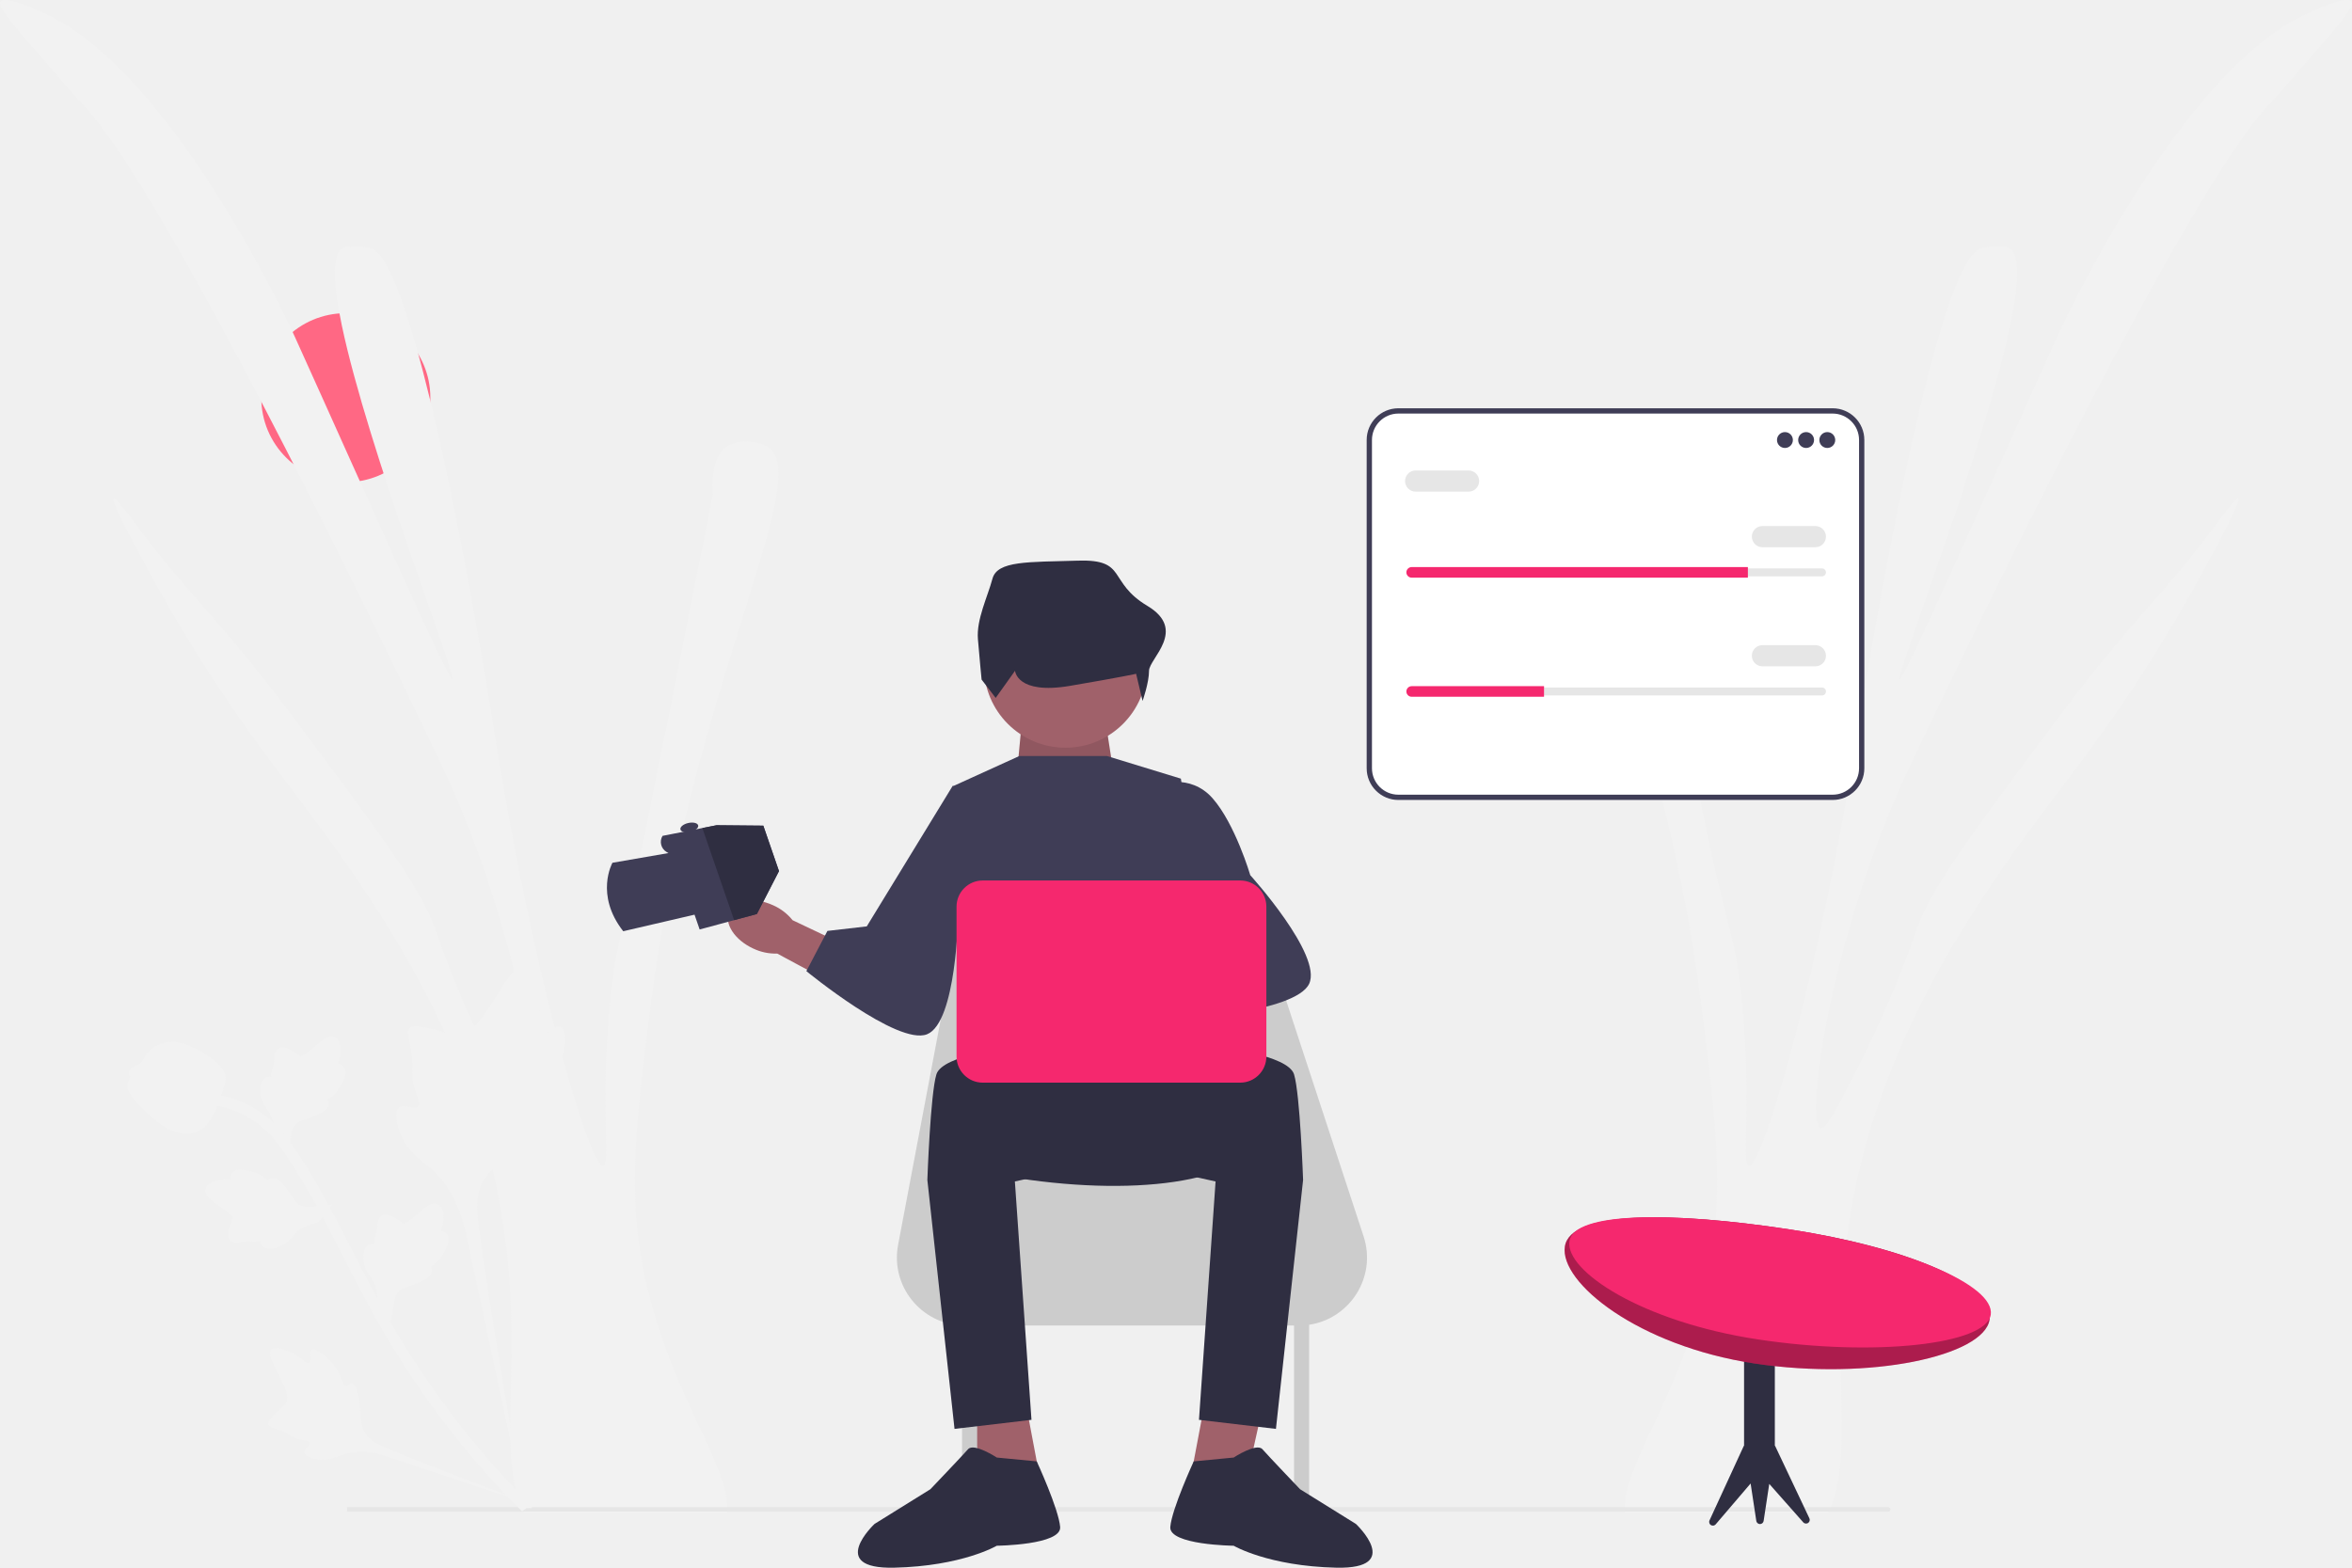
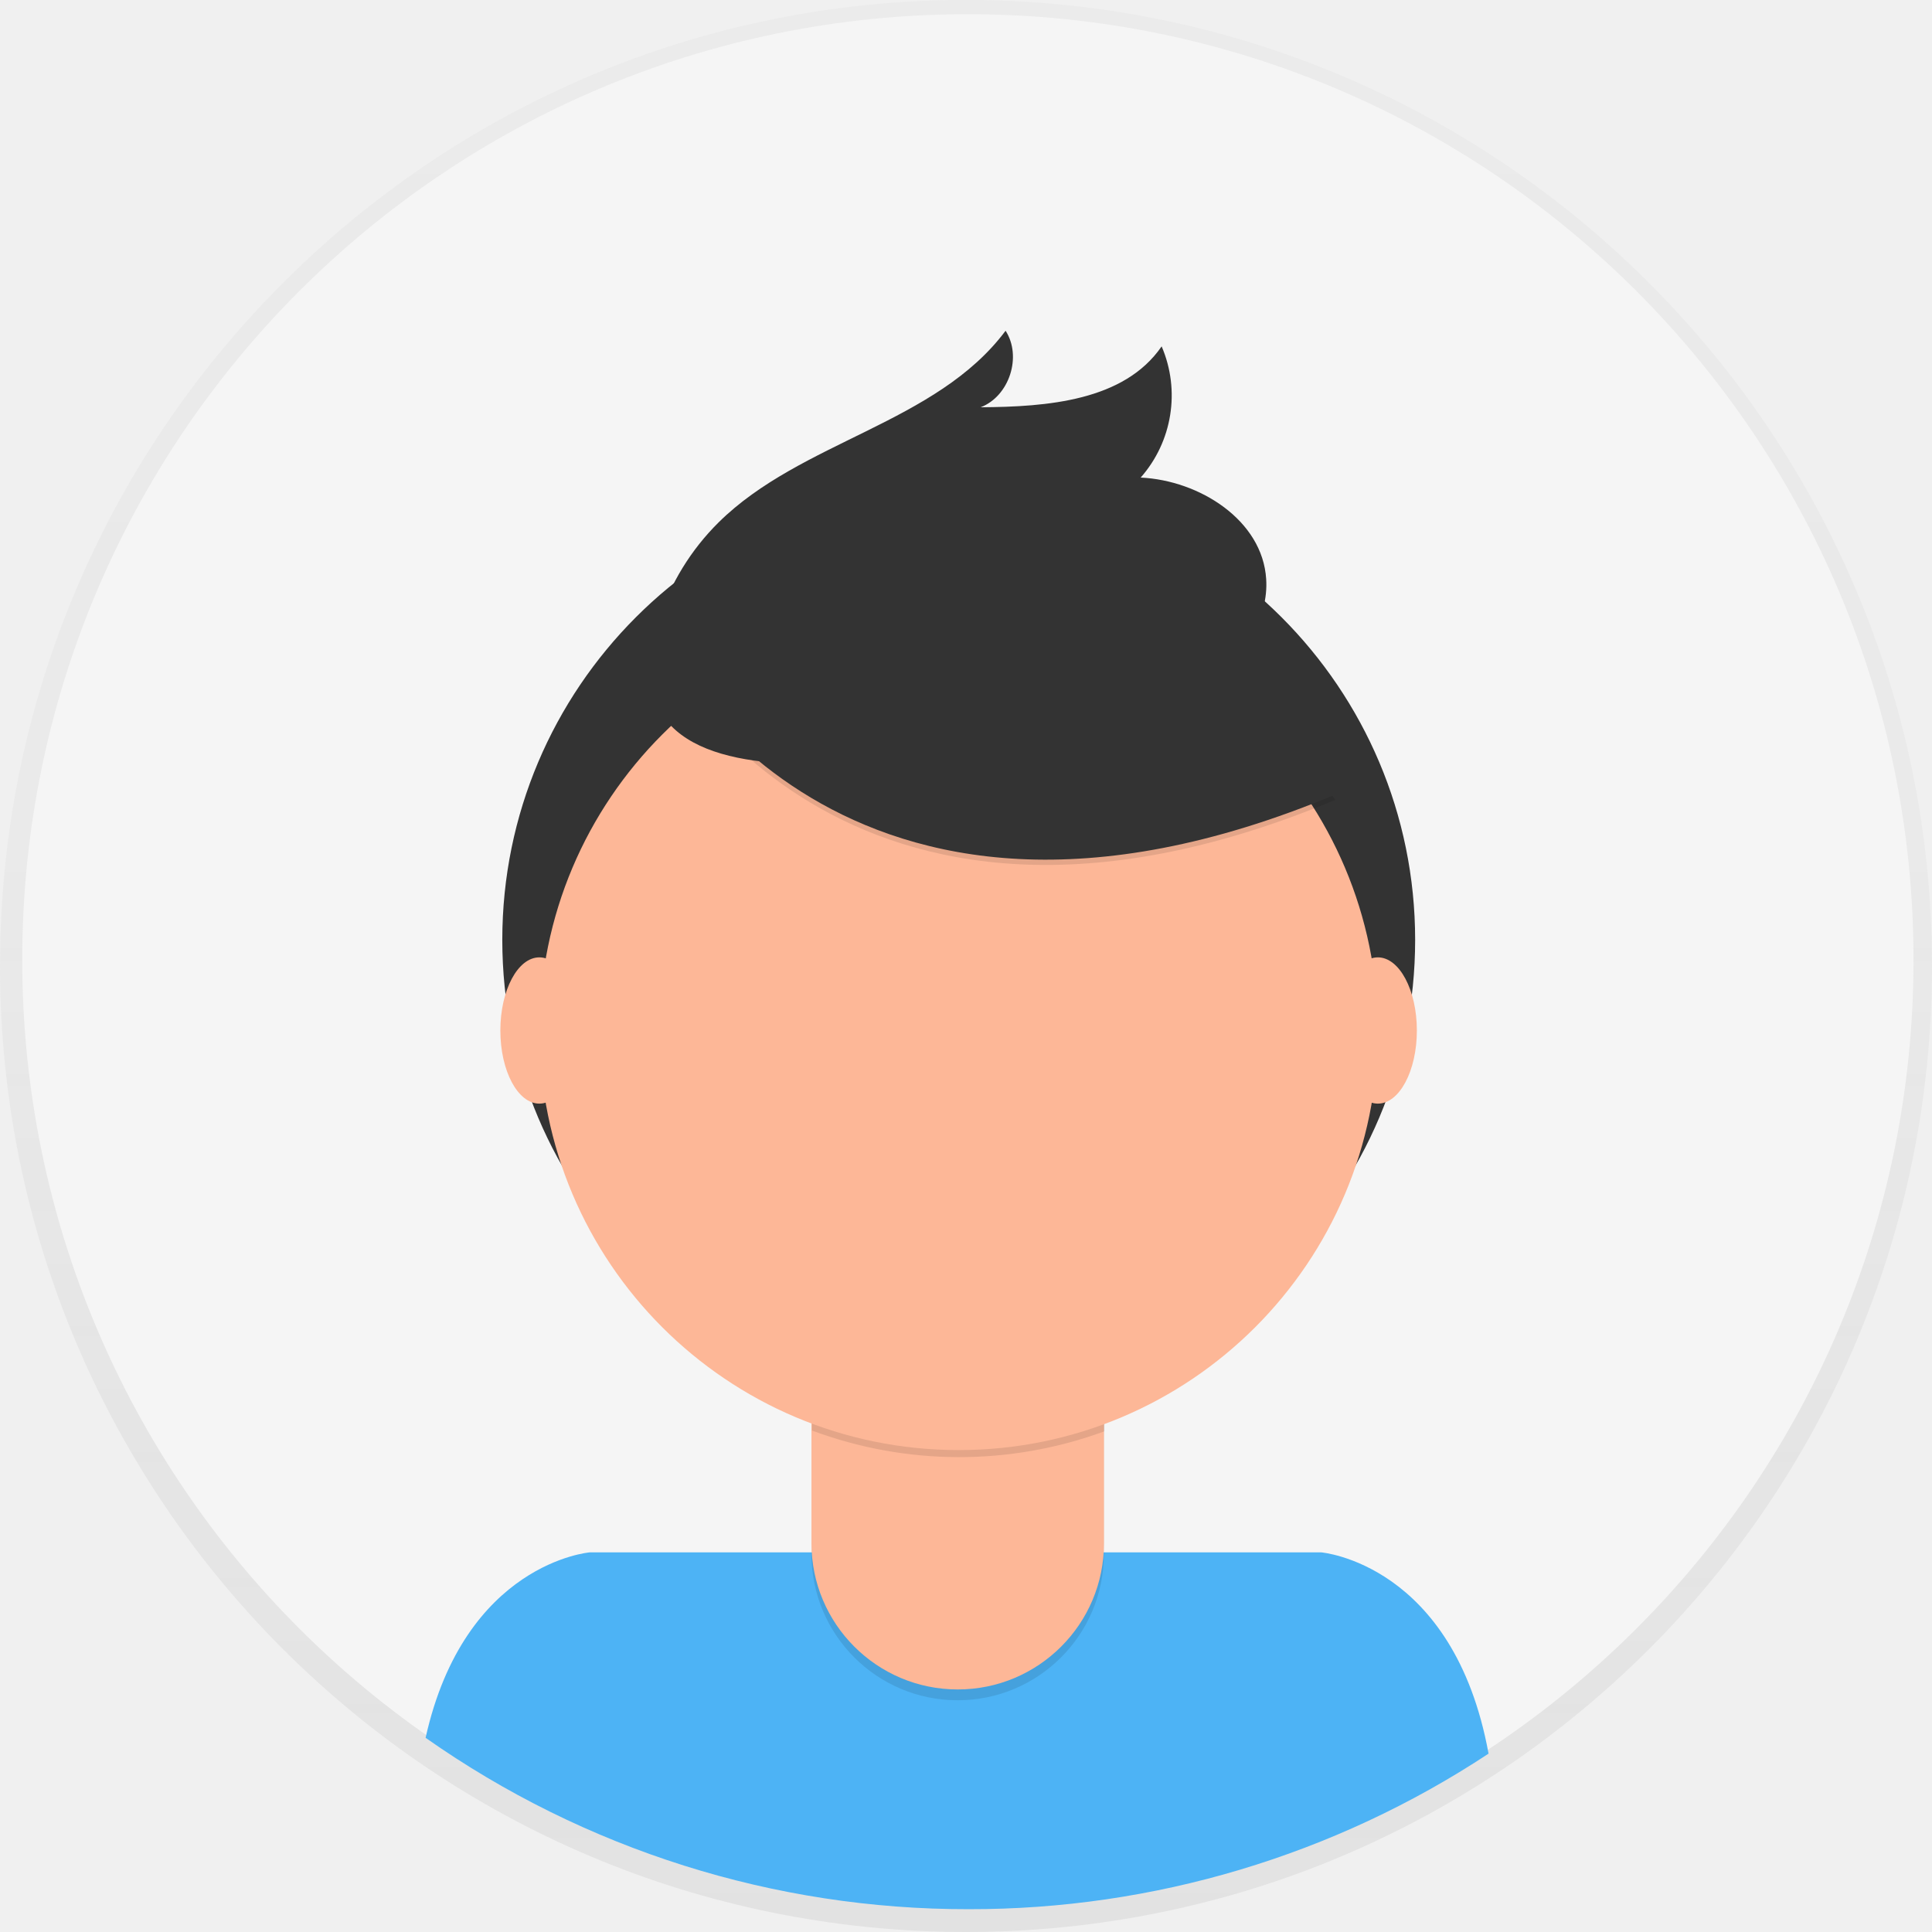
- <svg xmlns="http://www.w3.org/2000/svg" width="888.461" height="592.32" viewBox="0 0 888.461 592.32">
-   <polygon points="422.23 302.16 383.23 302.16 386.23 270.16 417.23 270.16 422.23 302.16" fill="#a0616a" />
-   <polygon points="422.23 302.16 383.23 302.16 386.23 270.16 417.23 270.16 422.23 302.16" opacity=".1" />
-   <g>
-     <g>
-       <circle cx="130.628" cy="150.262" r="31.937" fill="#ff6884" />
-       <path d="M274.617,567.299c.181,1.526,.233,2.949,.129,4.346h-76.813c-.699-1.397-1.294-2.846-1.811-4.346-9.391-26.984,6.054-71.897-13.531-138.491-14.54-49.415-41.679-88.067-54.33-106.074-15.549-22.146-33.167-42.585-53.58-75.235-4.424-7.063-8.977-14.721-13.686-23.077-1.578-2.794-19.766-35.211-18.11-36.22,.776-.466,5.588,6.08,7.218,8.279,14.385,19.455,22.741,27.967,34.72,41.964,7.27,8.486,15.859,18.964,27.915,35.134,30.917,41.421,46.362,62.118,51.743,77.615,1.423,4.139,9.003,26.544,23.284,54.33,7.296,14.178,10.944,21.266,12.936,20.697,5.64-1.63-1.966-60.333-25.872-119.01-4.088-9.986-7.141-16.377-12.936-28.459-9.417-19.714-61.859-129.281-100.408-194.865-4.838-8.253-9.469-15.782-13.738-22.379-.828-1.242-1.63-2.458-2.406-3.622-5.381-8.02-10.142-14.359-14.1-18.447-2.096-2.173-7.425-8.331-18.11-20.697C8.889,13.826,5.784,10.178,3.689,7.514c-.31-.388-.595-.776-.828-1.112C.325,3.09-.399,1.485,.196,.632,1.05-.584,4.335,.114,7.932,1.382c.388,.129,.802,.285,1.19,.44,3.907,1.449,7.865,3.338,9.184,3.984,12.108,5.821,23.931,16.247,34.875,28.64,4.062,4.579,7.969,9.417,11.746,14.385,12.16,16.04,22.767,33.504,30.787,47.863,9.831,17.696,15.73,30.71,15.73,30.71,27.45,60.617,57.901,129.953,59.505,129.358,1.759-.647-32.003-86.955-41.834-133.834-3.286-15.704-3.881-26.984,.44-29.157,.155-.078,.31-.155,.492-.207,.673-.233,1.294-.207,1.63-.181,0,0,4.01-.517,8.227,.388,5.252,1.138,11.228,15.756,17.049,36.272,15.135,52.882,29.519,144.83,29.519,144.83,14.385,91.974,36.22,166.407,41.395,165.579,2.872-.466-1.242-23.569,2.587-62.092,2.691-27.01,5.743-26.182,15.523-75.028,15.523-77.486,23.284-116.216,23.284-116.422-.078-1.63-.285-4.916,.207-8.331,.517-3.7,1.837-7.58,4.967-9.779,4.76-3.363,12.418-1.914,15.523,0,2.484,1.552,3.751,4.398,4.036,8.486,1.707,25.716-35.237,100.279-48.018,201.075-6.364,50.217-9.857,77.615,0,113.835,9.754,35.91,26.751,58.78,28.64,75.105Z" fill="#f2f2f2" />
-     </g>
-     <path d="M613.844,567.299c-.181,1.526-.233,2.949-.129,4.346h76.813c.699-1.397,1.294-2.846,1.811-4.346,9.391-26.984-6.054-71.897,13.531-138.491,14.54-49.415,41.679-88.067,54.33-106.074,15.549-22.146,33.167-42.585,53.58-75.235,4.424-7.063,8.977-14.721,13.686-23.077,1.578-2.794,19.766-35.211,18.11-36.22-.776-.466-5.588,6.08-7.218,8.279-14.385,19.455-22.741,27.967-34.72,41.964-7.27,8.486-15.859,18.964-27.915,35.134-30.917,41.421-46.362,62.118-51.743,77.615-1.423,4.139-9.003,26.544-23.284,54.33-7.296,14.178-10.944,21.266-12.936,20.697-5.64-1.63,1.966-60.333,25.872-119.01,4.088-9.986,7.141-16.377,12.936-28.459,9.417-19.714,61.859-129.281,100.408-194.865,4.838-8.253,9.469-15.782,13.738-22.379,.828-1.242,1.63-2.458,2.406-3.622,5.381-8.02,10.142-14.359,14.1-18.447,2.096-2.173,7.425-8.331,18.11-20.697,4.243-4.916,7.348-8.564,9.443-11.228,.31-.388,.595-.776,.828-1.112,2.536-3.311,3.26-4.916,2.665-5.769-.854-1.216-4.139-.517-7.736,.75-.388,.129-.802,.285-1.19,.44-3.907,1.449-7.865,3.338-9.184,3.984-12.108,5.821-23.931,16.247-34.875,28.64-4.062,4.579-7.969,9.417-11.746,14.385-12.16,16.04-22.767,33.504-30.787,47.863-9.831,17.696-15.73,30.71-15.73,30.71-27.45,60.617-57.901,129.953-59.505,129.358-1.759-.647,32.003-86.955,41.834-133.834,3.286-15.704,3.881-26.984-.44-29.157-.155-.078-.31-.155-.492-.207-.673-.233-1.294-.207-1.63-.181,0,0-4.01-.517-8.227,.388-5.252,1.138-11.228,15.756-17.049,36.272-15.135,52.882-29.519,144.83-29.519,144.83-14.385,91.974-36.22,166.407-41.395,165.579-2.872-.466,1.242-23.569-2.587-62.092-2.691-27.01-5.743-26.182-15.523-75.028-15.523-77.486-23.284-116.216-23.284-116.422,.078-1.63,.285-4.916-.207-8.331-.517-3.7-1.837-7.58-4.967-9.779-4.76-3.363-12.418-1.914-15.523,0-2.484,1.552-3.751,4.398-4.036,8.486-1.707,25.716,35.237,100.279,48.018,201.075,6.364,50.217,9.857,77.615,0,113.835-9.754,35.91-26.751,58.78-28.64,75.105Z" fill="#f2f2f2" />
-     <path d="M714.128,570.285h0c0,.464-.376,.84-.84,.84H131.088v-1.68H713.288c.464,0,.84,.376,.84,.84Z" fill="#e6e6e6" />
-     <polygon points="366.268 534.679 372.823 564.09 393.344 561.24 387.644 531.03 366.268 534.679" fill="#a0616a" />
-     <polygon points="476.281 534.679 469.725 564.09 449.205 561.24 454.905 531.03 476.281 534.679" fill="#a0616a" />
-     <path d="M515.091,467.111l-36.933-112.5c-8.262-25.167-31.755-42.181-58.244-42.181h-0c-29.464,0-54.76,20.961-60.235,49.911l-20.425,108.009c-2.925,15.466,8.604,29.798,24.164,30.438v73.847h5.7v-73.817h119.703v73.817h5.7v-74.109c15.4-2.282,25.615-18.047,20.57-33.416Z" fill="#ccc" />
-     <path d="M438.66,390.521l-69.542,2.28s-26.221,46.741,19.95,53.011c46.171,6.27,86.642-.57,88.352-20.52s-12.54-35.341-38.761-34.771Z" fill="#2f2e41" />
-     <path d="M382.228,395.652s-26.221,2.85-28.501,10.26c-2.28,7.41-3.42,39.901-3.42,39.901l10.26,94.052,29.071-3.42-6.27-90.062,33.631-7.41-34.771-43.321Z" fill="#2f2e41" />
-     <path d="M376.528,550.695s-8.626-5.7-10.868-3.135-14.212,15.105-14.212,15.105l-21.09,13.11s-18.24,17.1,7.41,16.53c25.651-.57,38.761-8.292,38.761-8.292,0,0,24.511-.258,23.941-7.098-.57-6.84-8.841-24.768-8.841-24.768l-15.1-1.453Z" fill="#2f2e41" />
-     <path d="M460.32,395.652s26.221,2.85,28.501,10.26,3.42,39.901,3.42,39.901l-10.26,94.052-29.071-3.42,6.27-90.062-33.631-7.41,34.771-43.321Z" fill="#2f2e41" />
-     <path d="M466.02,550.695s8.626-5.7,10.868-3.135,14.212,15.105,14.212,15.105l21.09,13.11s18.24,17.1-7.41,16.53-38.761-8.292-38.761-8.292c0,0-24.511-.258-23.941-7.098,.57-6.84,8.841-24.768,8.841-24.768l15.1-1.453Z" fill="#2f2e41" />
-     <path d="M418.139,285.639h-33.09l-25.051,11.4,5.7,75.242s-7.105,22.875,1.578,24.263c8.683,1.388,56.564,9.938,69.674,2.528,13.11-7.41,24.511-5.13,24.511-5.13l-15.39-99.752-27.931-8.55Z" fill="#3f3d56" />
-     <circle cx="402.464" cy="251.723" r="30.781" fill="#a0616a" />
-     <path d="M370.797,256.761l5.317,6.932,7.317-10.26s.61,9.12,20.732,5.7,25.001-4.56,25.001-4.56l2.439,10.26s2.439-6.84,2.439-11.4,14.634-15.39-.61-24.511-7.317-17.67-26.22-17.1c-18.903,.57-30.488,0-32.318,6.84-1.829,6.84-6.098,15.39-5.488,22.801s1.39,15.298,1.39,15.298Z" fill="#2f2e41" />
-     <path id="uuid-7ddbc389-7cdc-46c2-935f-0ff8b929a928-293" d="M429.029,391.708c-7.41,2.462-14.687,.633-16.253-4.083-1.566-4.716,3.172-10.534,10.586-12.995,2.948-1.024,6.098-1.327,9.187-.884l31.53-10.033,4.393,14.896-31.549,8.309c-2.211,2.204-4.917,3.846-7.893,4.789Z" fill="#a0616a" />
-     <g>
-       <path id="uuid-04944d89-6e1c-4a13-b790-56aa68a198ee-294" d="M284.561,358.393c-7.095-3.26-11.164-9.564-9.089-14.079,2.076-4.515,9.509-5.531,16.607-2.269,2.853,1.264,5.362,3.194,7.316,5.626l29.888,14.194-6.96,13.884-28.726-15.467c-3.12,.101-6.219-.547-9.037-1.889Z" fill="#a0616a" />
-       <path d="M359.895,296.879s11.86,4.84,11.492,17.758-9.434,30.971-9.434,30.971c0,0-.633,40.754-11.775,45.165s-45.576-23.86-45.576-23.86l7.953-15.192,14.864-1.715,32.476-53.127Z" fill="#3f3d56" />
-     </g>
-     <path d="M437.52,296.469s11.97-4.56,20.52,5.13,14.25,29.071,14.25,29.071c0,0,27.361,30.211,22.23,41.041-5.13,10.83-49.591,13.68-49.591,13.68l-4.56-16.53,9.69-11.4-12.54-60.991Z" fill="#3f3d56" />
-     <path d="M468.497,409.047h-97.296c-5.443,0-9.87-4.428-9.87-9.87v-56.641c0-5.442,4.428-9.87,9.87-9.87h97.296c5.443,0,9.87,4.428,9.87,9.87v56.641c0,5.442-4.428,9.87-9.87,9.87Z" fill="#f5286e" />
-     <g>
-       <path d="M211.919,388.118c-2.41-1.265-6.209,4.021-8.264,2.792-2.048-1.225,1.011-6.899-.141-14.846-.208-1.433-1.517-10.463-5.156-11.256-6.898-1.502-16.1,27.913-26.502,26.554-2.283-.298-4.866-2.11-11.939-3.278-2.814-.465-4.365-.501-5.272,.427-1.287,1.317-.153,3.427,.683,8.434,1.254,7.51-.416,8.039,1.11,13.706,1.133,4.207,2.649,6.125,1.652,7.295-1.41,1.655-5.356-1.116-7.38,.598-2.066,1.749-.737,6.988,.854,10.543,2.985,6.672,7.759,9.346,11.653,12.852,4.231,3.81,9.401,10.385,12.421,22.341l22.97,107.095c-4.228-22.275-14.755-83.991-17.699-107.522-.85-6.793-1.494-13.817,2.68-19.319,4.019-5.297,12.021-8.545,19.891-16.468,.919-.925,3.445-3.533,2.736-5.528-.586-1.649-2.849-1.376-3.419-2.907-.765-2.054,2.686-4.211,5.643-8.947,2.085-3.339,2.864-6.262,3.534-8.776,.202-.758,3.153-12.108-.056-13.791l-0,0Z" fill="#f2f2f2" />
-       <path d="M117.726,510.004c-1.316,.818,.182,4.207-1.014,4.861-1.192,.652-3.095-2.487-7.327-4.214-.763-.311-5.573-2.275-7.012-.717-2.728,2.952,9.054,15.956,5.386,20.669-.805,1.034-2.44,1.779-5.054,4.914-1.04,1.247-1.505,1.998-1.311,2.71,.275,1.012,1.638,1.064,4.337,2.098,4.047,1.552,3.825,2.524,7.047,3.41,2.392,.658,3.77,.467,4.057,1.294,.406,1.17-2.093,2.307-1.836,3.795,.262,1.518,3.217,2.378,5.421,2.623,4.136,.46,6.826-1.112,9.67-2.011,3.091-.977,7.809-1.618,14.549,.35l59.191,19.626c-12.153-4.352-45.481-16.992-57.879-22.337-3.579-1.543-7.213-3.253-8.708-6.89-1.44-3.501-.726-8.365-2.343-14.514-.189-.718-.74-2.71-1.924-2.938-.978-.188-1.497,1.001-2.413,.839-1.229-.217-1.292-2.534-2.763-5.351-1.037-1.987-2.247-3.213-3.288-4.267-.314-.318-5.033-5.041-6.785-3.952l0,0Z" fill="#f2f2f2" />
-       <path d="M147.687,499.69l-5.168-6.606,.032-.762c.147-3.523-.493-6.48-1.904-8.792-.224-.368-.467-.724-.715-1.087-.981-1.438-2.2-3.225-2.563-5.961-.199-1.527-.394-5.227,2.088-6.284,.664-.291,1.3-.295,1.854-.183,.001-.114,.003-.229,.005-.353,.042-1.515,.317-2.323,.583-3.101,.203-.598,.414-1.215,.57-2.465,.069-.548,.1-1.012,.127-1.402,.083-1.181,.249-2.63,1.612-3.447,1.488-.823,2.982-.094,3.972,.389,1.766,.859,2.799,1.627,3.484,2.136,.25,.186,.532,.395,.641,.446,.888,.398,4.281-2.577,5.564-3.689,2.876-2.51,5.364-4.682,7.753-3.365,1.71,.941,2.28,3.228,1.734,6.982-.171,1.169-.497,2.178-.823,3.013,.691-.01,1.428,.174,2.059,.787h0c1.492,1.454,1.075,4.088-1.231,7.836-.571,.933-1.343,2.185-2.744,3.422-.66,.582-1.306,1.022-1.864,1.39,.191,.336,.333,.74,.359,1.23,.078,1.441-.829,2.709-2.748,3.722-2.094,1.144-4.003,1.786-5.685,2.355-1.468,.498-2.731,.931-3.565,1.526-1.533,1.125-1.981,3.183-2.408,5.758l-1.019,6.504-0,0Z" fill="#f2f2f2" />
-       <path d="M125.337,455.171l-5.079,6.674-.745,.163c-3.445,.751-6.143,2.121-8.022,4.072-.299,.31-.581,.636-.87,.967-1.142,1.313-2.561,2.946-5.116,3.991-1.427,.58-4.956,1.707-6.608-.426-.45-.569-.615-1.183-.647-1.747-.11,.028-.222,.055-.342,.085-1.476,.343-2.328,.282-3.147,.223-.63-.045-1.28-.092-2.529,.073-.548,.073-1.004,.16-1.388,.233-1.163,.219-2.607,.427-3.744-.685-1.173-1.231-.847-2.861-.632-3.941,.383-1.926,.864-3.12,1.182-3.912,.117-.289,.247-.615,.269-.734,.16-.96-3.579-3.487-4.98-4.447-3.157-2.145-5.889-4.001-5.221-6.646,.477-1.893,2.544-3.024,6.314-3.448,1.174-.131,2.233-.072,3.123,.032-.185-.666-.194-1.426,.239-2.192h0c1.028-1.812,3.682-2.077,7.892-.797,1.048,.316,2.454,.745,4.006,1.786,.73,.491,1.32,1.004,1.817,1.451,.277-.27,.631-.51,1.099-.659,1.375-.441,2.831,.115,4.297,1.714,1.638,1.735,2.743,3.419,3.72,4.902,.854,1.294,1.593,2.405,2.38,3.061,1.477,1.198,3.581,1.109,6.18,.869l6.55-.664-0,0Z" fill="#f2f2f2" />
-       <path d="M108.766,436.54l-5.168-6.606,.032-.762c.147-3.523-.493-6.48-1.904-8.792-.224-.368-.467-.724-.715-1.087-.981-1.438-2.2-3.225-2.563-5.961-.199-1.527-.394-5.227,2.088-6.284,.664-.291,1.3-.295,1.854-.183,.001-.114,.003-.229,.005-.353,.042-1.515,.317-2.323,.583-3.101,.203-.598,.414-1.215,.57-2.465,.069-.548,.1-1.012,.127-1.402,.083-1.181,.249-2.63,1.612-3.447,1.488-.823,2.982-.094,3.972,.389,1.766,.859,2.799,1.627,3.484,2.136,.25,.186,.532,.395,.641,.446,.888,.398,4.281-2.577,5.564-3.689,2.876-2.51,5.364-4.682,7.753-3.365,1.71,.941,2.28,3.228,1.734,6.982-.171,1.169-.497,2.178-.823,3.013,.691-.01,1.428,.174,2.059,.787h0c1.492,1.454,1.075,4.088-1.231,7.836-.571,.933-1.343,2.185-2.744,3.422-.66,.582-1.306,1.022-1.864,1.39,.191,.336,.333,.74,.359,1.23,.078,1.441-.829,2.709-2.748,3.722-2.094,1.144-4.003,1.786-5.685,2.355-1.468,.498-2.731,.931-3.565,1.526-1.533,1.125-1.981,3.183-2.408,5.758l-1.019,6.504-0,0Z" fill="#f2f2f2" />
-       <path d="M200.912,569.795l-2.061-.015-1.418-1.495,1.418,1.495-1.611,1.267c-.127-.144-.449-.456-.948-.948-2.731-2.694-11.048-10.891-22.392-24.88-7.919-9.765-15.424-20.197-22.31-31.01-6.897-10.83-11.479-19.423-15.163-26.329-2.778-5.209-5.341-10.219-7.835-15.102-6.667-13.042-12.967-25.361-21.675-37.93-1.943-2.807-5.989-8.648-13.479-12.9-4.345-2.466-9.204-4.038-14.442-4.667l.492-4.095c5.785,.699,11.164,2.442,15.988,5.18,8.305,4.715,12.714,11.079,14.833,14.137,8.862,12.791,15.221,25.229,21.952,38.398,2.487,4.864,5.038,9.853,7.804,15.041,3.649,6.842,8.192,15.36,15.001,26.05,6.803,10.685,14.217,20.988,22.035,30.631,11.202,13.812,19.396,21.886,22.087,24.538,1.436,1.417,1.737,1.714,1.727,2.633l-0-0Z" fill="#f2f2f2" />
-       <path d="M75.995,426.822c-.144,.089-.292,.175-.445,.256-3.087,1.68-6.956,1.597-11.499-.245-2.134-.869-3.839-2.309-7.24-5.182-.525-.442-3.152-2.709-6.081-6.251-1.915-2.313-2.523-3.399-2.598-4.644-.085-1.385,.368-2.666,1.08-3.781-.251-.308-.429-.677-.501-1.119-.304-1.831,1.404-2.619,2.321-3.057,.469-.213,1.056-.476,1.623-.868,.894-.613,1.22-1.192,1.717-2.065,.475-.836,1.065-1.876,2.223-2.963,2.275-2.154,4.919-2.762,5.79-2.963,4.574-1.074,8.262,.723,12.533,2.804,.854,.419,3.873,2,6.959,4.817,2.226,2.032,2.803,3.189,3.093,4.136,.601,1.941,.173,3.529-1.111,7.242-1.337,3.883-2.01,5.829-2.758,7.222-1.747,3.237-2.844,5.27-5.105,6.663l0,0Z" fill="#f2f2f2" />
-     </g>
-     <g>
-       <path d="M235.426,351.842l26.933-6.261,1.93,5.595,13.029-3.519,8.593-2.322,8.346-16.214-5.922-17.164-17.634-.165-5.392,1.06-15.041,2.959h0c-1.274,2.106-.578,4.847,1.546,6.091l.697,.408-21.162,3.664s-6.76,12.03,4.076,25.868Z" fill="#3f3d56" />
-       <polygon points="265.31 312.852 277.318 347.657 285.912 345.335 294.258 329.121 288.336 311.957 270.703 311.791 265.31 312.852" fill="#2f2e41" />
-       <ellipse cx="260.383" cy="312.624" rx="3.438" ry="1.719" transform="translate(-61.41236 63.66451) rotate(-12.48164)" fill="#3f3d56" />
-     </g>
-     <g>
-       <path d="M683.442,573.548l-12.924-27.314-.077,.056v-35.501h-11.625v35.501l-.077-.056-12.924,28.089c-.383,.673-.149,1.529,.524,1.912,.57,.325,1.29,.211,1.732-.275l13.219-15.468,2.139,14.084c.085,.77,.778,1.324,1.548,1.239,.652-.072,1.167-.587,1.239-1.239l2.116-13.929,12.855,14.538c.521,.573,1.408,.615,1.98,.094,.486-.442,.6-1.161,.275-1.732Z" fill="#2f2e41" />
-       <path d="M591.121,470.963c-2.058,13.617,27.724,37.554,71.631,44.191s86.743-2.949,88.801-16.566-32.075-27.524-75.982-34.161-82.392-7.081-84.45,6.536Z" fill="#f5286e" />
-       <path d="M591.121,470.963c-2.058,13.617,27.724,37.554,71.631,44.191s86.743-2.949,88.801-16.566-32.075-27.524-75.982-34.161-82.392-7.081-84.45,6.536Z" isolation="isolate" opacity=".3" />
-       <path d="M592.851,468.97c-1.695,11.215,27.367,30.464,71.274,37.1s86.182,1.894,87.877-9.321-32.524-25.686-76.431-32.323-81.025-6.671-82.72,4.543Z" fill="#f5286e" />
-     </g>
-     <g>
-       <path d="M692.277,302.252h-164.047c-6.604,0-11.977-5.373-11.977-11.977v-124.047c0-6.604,5.373-11.977,11.977-11.977h164.047c6.604,0,11.977,5.373,11.977,11.977v124.047c0,6.604-5.373,11.977-11.977,11.977Z" fill="#fff" />
-       <path d="M692.277,302.252h-164.047c-6.604,0-11.977-5.373-11.977-11.977v-124.047c0-6.604,5.373-11.977,11.977-11.977h164.047c6.604,0,11.977,5.373,11.977,11.977v124.047c0,6.604-5.373,11.977-11.977,11.977Zm-164.047-146c-5.501,0-9.977,4.476-9.977,9.977v124.047c0,5.501,4.476,9.977,9.977,9.977h164.047c5.501,0,9.977-4.476,9.977-9.977v-124.047c0-5.501-4.476-9.977-9.977-9.977h-164.047Z" fill="#3f3d56" />
-       <circle cx="674.254" cy="166.252" r="3" fill="#3f3d56" />
-       <circle cx="682.254" cy="166.252" r="3" fill="#3f3d56" />
-       <circle cx="690.254" cy="166.252" r="3" fill="#3f3d56" />
-       <path d="M533.254,214.752c-.827,0-1.5,.673-1.5,1.5,0,.403,.156,.776,.438,1.052,.285,.292,.659,.448,1.062,.448h155c.827,0,1.5-.673,1.5-1.5,0-.403-.156-.776-.438-1.052-.285-.292-.659-.448-1.062-.448h-155Z" fill="#e6e6e6" />
-       <path d="M660.254,214.252v4h-127c-.55,0-1.05-.22-1.41-.59-.37-.36-.59-.86-.59-1.41,0-1.1,.9-2,2-2h127Z" fill="#f5286e" />
-       <path d="M685.754,206.752h-20c-2.206,0-4-1.794-4-4s1.794-4,4-4h20c2.206,0,4,1.794,4,4s-1.794,4-4,4Z" fill="#e6e6e6" />
-       <path d="M554.754,185.752h-20c-2.206,0-4-1.794-4-4s1.794-4,4-4h20c2.206,0,4,1.794,4,4s-1.794,4-4,4Z" fill="#e6e6e6" />
-       <path d="M533.254,259.752c-.827,0-1.5,.673-1.5,1.5,0,.403,.156,.776,.438,1.052,.285,.292,.659,.448,1.062,.448h155c.827,0,1.5-.673,1.5-1.5,0-.403-.156-.776-.438-1.052-.285-.292-.659-.448-1.062-.448h-155Z" fill="#e6e6e6" />
-       <path d="M583.254,259.252v4h-50c-.55,0-1.05-.22-1.41-.59-.37-.36-.59-.86-.59-1.41,0-1.1,.9-2,2-2h50Z" fill="#f5286e" />
-       <path d="M685.754,251.752h-20c-2.206,0-4-1.794-4-4s1.794-4,4-4h20c2.206,0,4,1.794,4,4s-1.794,4-4,4Z" fill="#e6e6e6" />
-     </g>
+ <svg xmlns="http://www.w3.org/2000/svg" data-name="Layer 1" width="698" height="698" viewBox="0 0 698 698">
+   <defs>
+     <linearGradient id="b247946c-c62f-4d08-994a-4c3d64e1e98f-372" x1="349" y1="698" x2="349" gradientUnits="userSpaceOnUse">
+       <stop offset="0" stop-color="gray" stop-opacity="0.25" />
+       <stop offset="0.54" stop-color="gray" stop-opacity="0.12" />
+       <stop offset="1" stop-color="gray" stop-opacity="0.1" />
+     </linearGradient>
+   </defs>
+   <g opacity="0.5">
+     <circle cx="349" cy="349" r="349" fill="url(#b247946c-c62f-4d08-994a-4c3d64e1e98f-372)" />
  </g>
+   <circle cx="349.68" cy="346.77" r="341.64" fill="#f5f5f5" />
+   <path d="M601,790.76a340,340,0,0,0,187.79-56.2c-12.59-68.8-60.5-72.72-60.5-72.72H464.09s-45.21,3.71-59.33,67A340.07,340.07,0,0,0,601,790.76Z" transform="translate(-251 -101)" fill="#4db3f5" />
+   <circle cx="346.37" cy="339.57" r="164.9" fill="#333" />
+   <path d="M293.15,476.92H398.81a0,0,0,0,1,0,0v84.53A52.83,52.83,0,0,1,346,614.28h0a52.83,52.83,0,0,1-52.83-52.83V476.92a0,0,0,0,1,0,0Z" opacity="0.1" />
+   <path d="M296.5,473h99a3.35,3.35,0,0,1,3.35,3.35v81.18A52.83,52.83,0,0,1,346,610.37h0a52.83,52.83,0,0,1-52.83-52.83V476.35A3.35,3.35,0,0,1,296.5,473Z" fill="#fdb797" />
+   <path d="M544.34,617.82a152.07,152.07,0,0,0,105.66.29v-13H544.34Z" transform="translate(-251 -101)" opacity="0.1" />
+   <circle cx="346.37" cy="372.44" r="151.45" fill="#fdb797" />
+   <path d="M489.49,335.68S553.32,465.24,733.37,390l-41.92-65.73-74.31-26.67Z" transform="translate(-251 -101)" opacity="0.1" />
+   <path d="M489.49,333.78s63.83,129.56,243.88,54.3l-41.92-65.73-74.31-26.67Z" transform="translate(-251 -101)" fill="#333" />
+   <path d="M488.93,325a87.49,87.49,0,0,1,21.69-35.27c29.79-29.45,78.63-35.66,103.68-69.24,6,9.32,1.36,23.65-9,27.65,24-.16,51.81-2.26,65.38-22a44.89,44.89,0,0,1-7.57,47.4c21.27,1,44,15.4,45.34,36.65.92,14.16-8,27.56-19.59,35.68s-25.71,11.85-39.56,14.9C608.86,369.7,462.54,407.07,488.93,325Z" transform="translate(-251 -101)" fill="#333" />
+   <ellipse cx="194.86" cy="372.3" rx="14.09" ry="26.42" fill="#fdb797" />
+   <ellipse cx="497.8" cy="372.3" rx="14.09" ry="26.42" fill="#fdb797" />
</svg>
